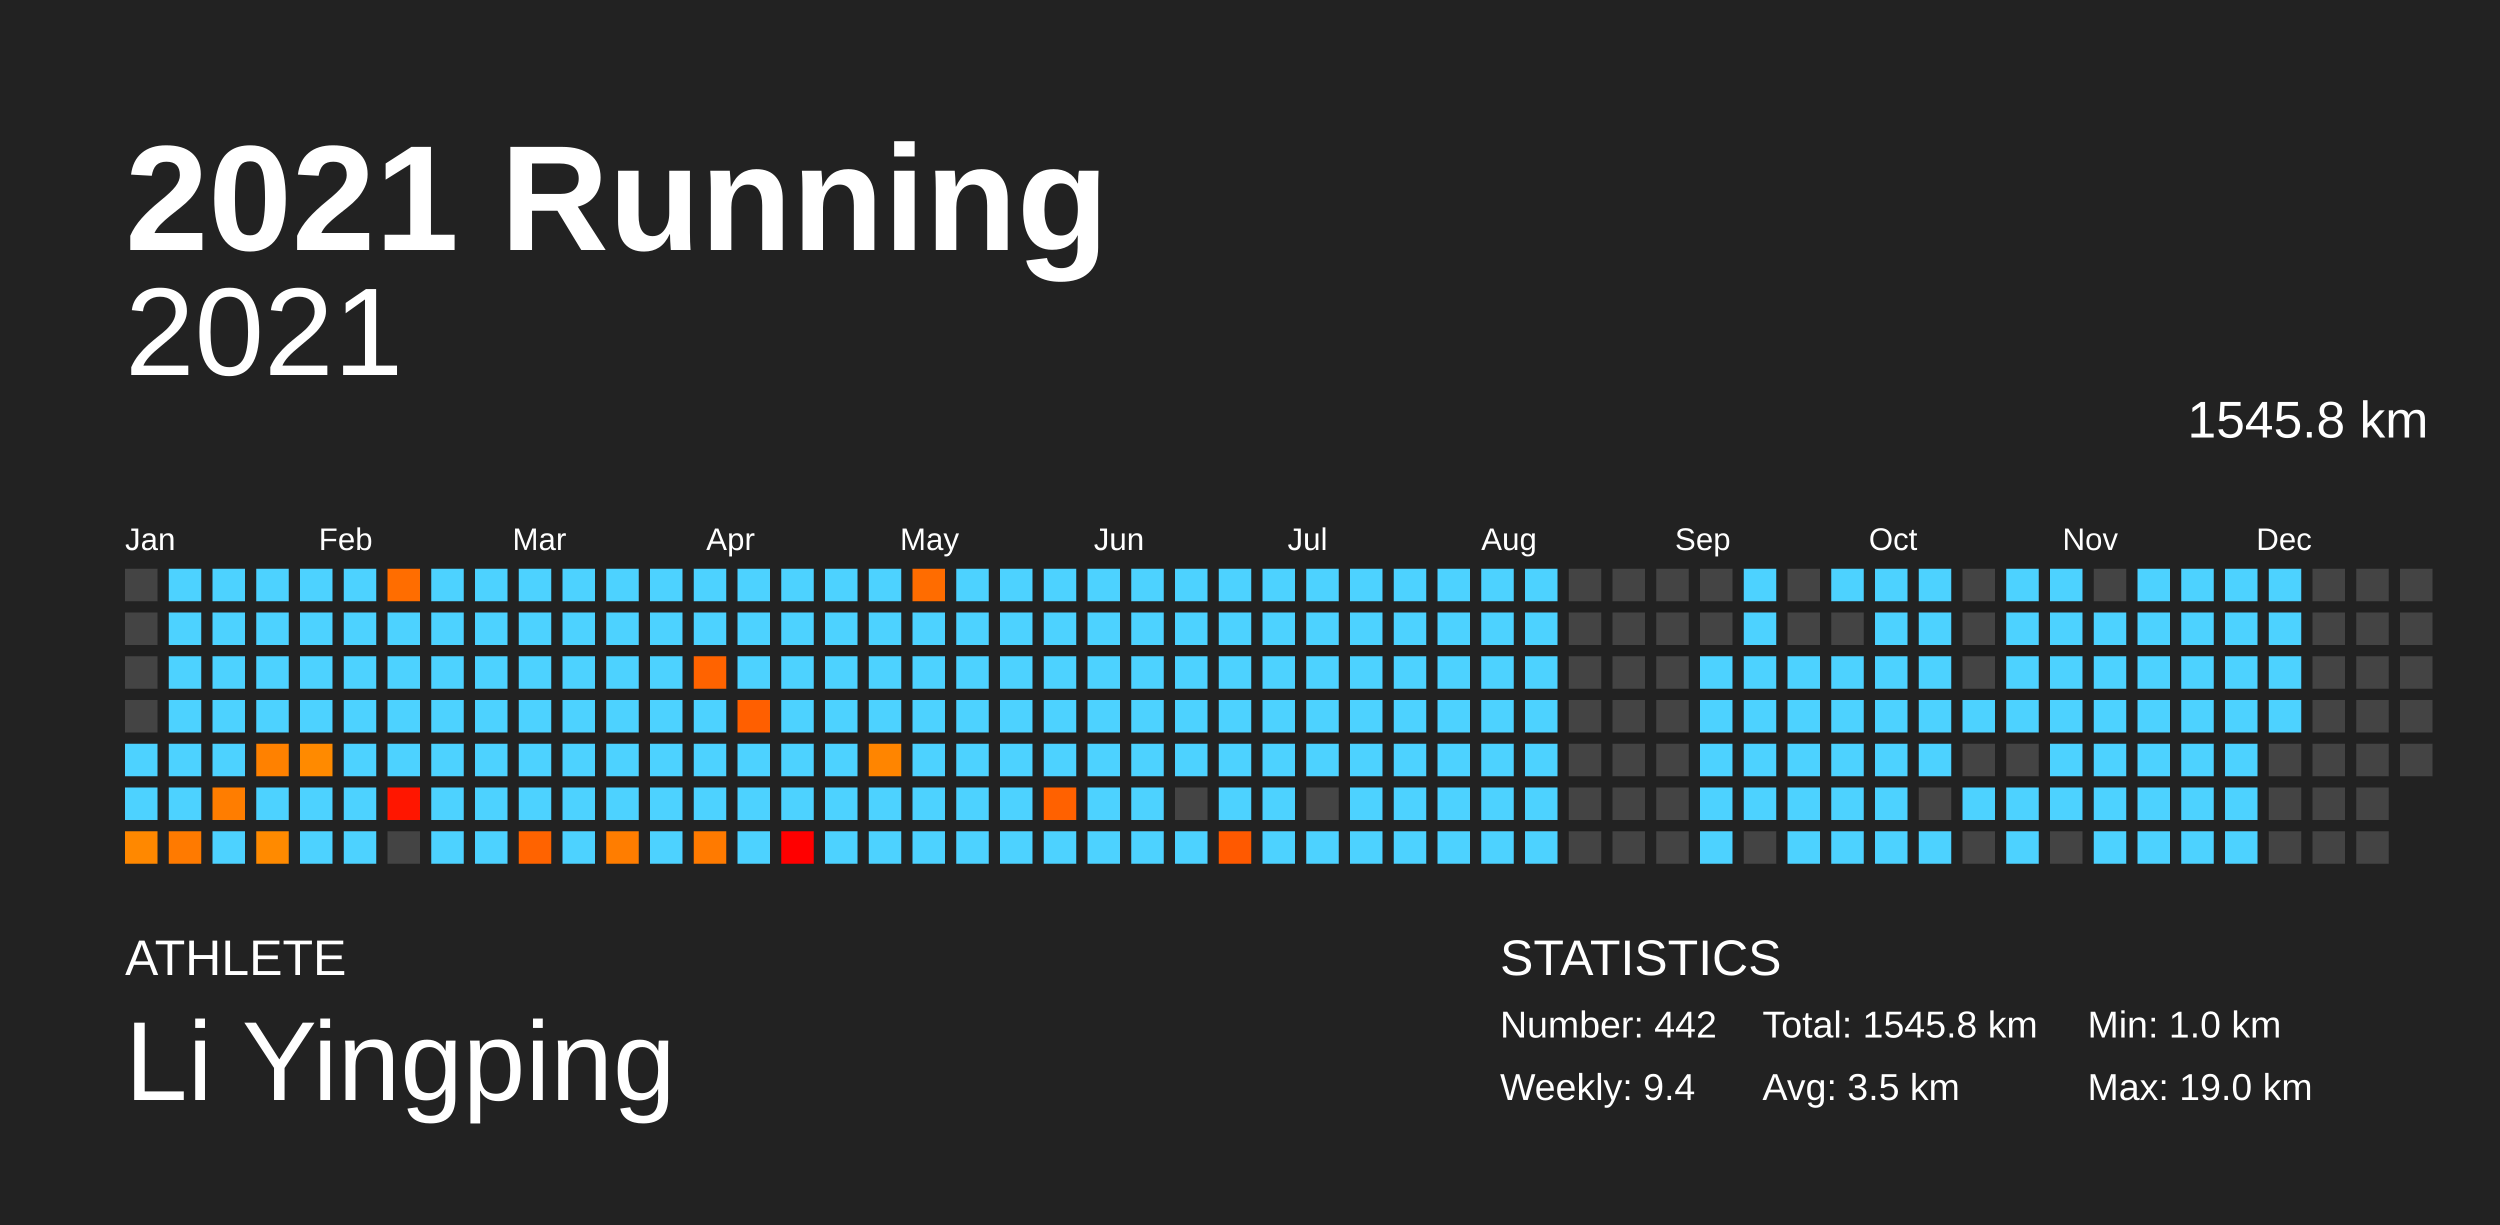
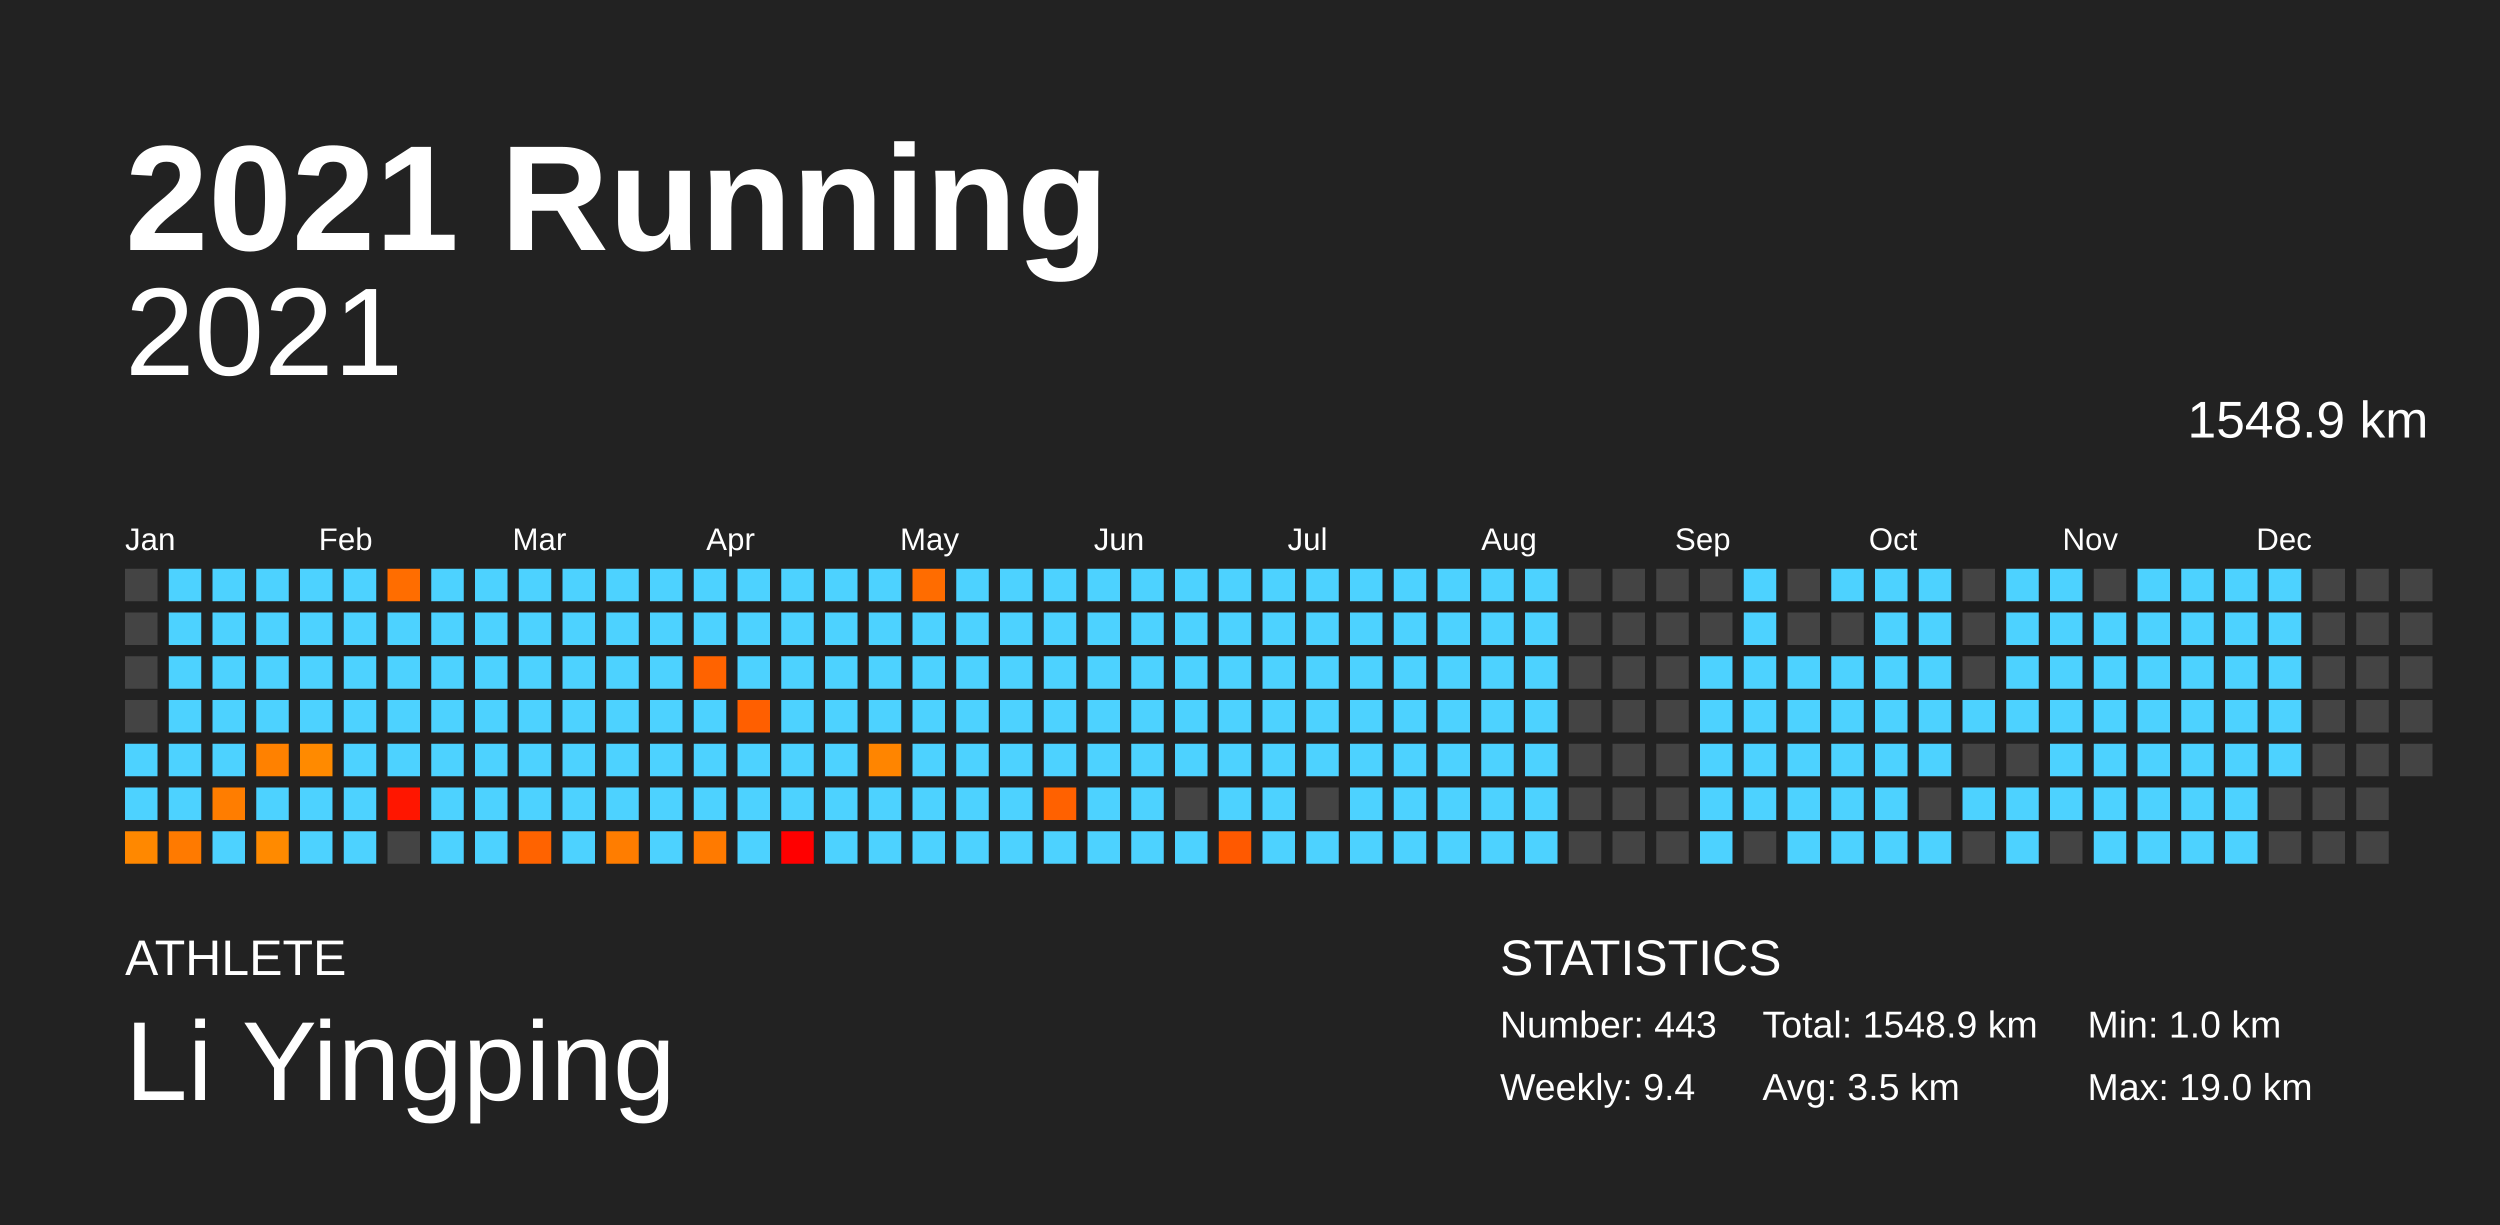
<svg xmlns="http://www.w3.org/2000/svg" baseProfile="full" height="98mm" version="1.1" viewBox="0,0,200,98" width="200mm">
  <defs />
  <rect fill="#222222" height="98" width="200" x="0" y="0" />
  <text fill="#FFFFFF" style="font-size:12px; font-family:Arial; font-weight:bold;" x="10" y="20">2021 Running</text>
  <text fill="#FFFFFF" style="font-size:4px; font-family:Arial" x="10" y="78">ATHLETE</text>
  <text fill="#FFFFFF" style="font-size:9px; font-family:Arial" x="10" y="88">Li Yingping</text>
  <text fill="#FFFFFF" style="font-size:4px; font-family:Arial" x="120" y="78">STATISTICS</text>
-   <text fill="#FFFFFF" style="font-size:3px; font-family:Arial" x="120" y="83">Number: 442</text>
+   <text fill="#FFFFFF" style="font-size:3px; font-family:Arial" x="120" y="83">Number: 443</text>
  <text fill="#FFFFFF" style="font-size:3px; font-family:Arial" x="120" y="88">Weekly: 9.4</text>
-   <text fill="#FFFFFF" style="font-size:3px; font-family:Arial" x="141" y="83">Total: 1545.8 km</text>
+   <text fill="#FFFFFF" style="font-size:3px; font-family:Arial" x="141" y="83">Total: 1548.9 km</text>
  <text fill="#FFFFFF" style="font-size:3px; font-family:Arial" x="141" y="88">Avg: 3.5 km</text>
  <text fill="#FFFFFF" style="font-size:3px; font-family:Arial" x="167" y="83">Min: 1.0 km</text>
  <text fill="#FFFFFF" style="font-size:3px; font-family:Arial" x="167" y="88">Max: 19.0 km</text>
  <text alignment-baseline="hanging" fill="#FFFFFF" style="font-size:10.0px; font-family:Arial;" x="10" y="30">2021</text>
-   <text alignment-baseline="hanging" fill="#FFFFFF" style="font-size:4.125px; font-family:Arial;" x="175" y="35">1545.8 km</text>
+   <text alignment-baseline="hanging" fill="#FFFFFF" style="font-size:4.125px; font-family:Arial;" x="175" y="35">1548.9 km</text>
  <text fill="#FFFFFF" style="font-size:2.5px; font-family:Arial" x="10.0" y="44">Jan</text>
  <text fill="#FFFFFF" style="font-size:2.5px; font-family:Arial" x="25.5" y="44">Feb</text>
  <text fill="#FFFFFF" style="font-size:2.5px; font-family:Arial" x="41.0" y="44">Mar</text>
  <text fill="#FFFFFF" style="font-size:2.5px; font-family:Arial" x="56.5" y="44">Apr</text>
  <text fill="#FFFFFF" style="font-size:2.5px; font-family:Arial" x="72.0" y="44">May</text>
  <text fill="#FFFFFF" style="font-size:2.5px; font-family:Arial" x="87.5" y="44">Jun</text>
  <text fill="#FFFFFF" style="font-size:2.5px; font-family:Arial" x="103.0" y="44">Jul</text>
  <text fill="#FFFFFF" style="font-size:2.5px; font-family:Arial" x="118.5" y="44">Aug</text>
  <text fill="#FFFFFF" style="font-size:2.5px; font-family:Arial" x="134.0" y="44">Sep</text>
  <text fill="#FFFFFF" style="font-size:2.5px; font-family:Arial" x="149.5" y="44">Oct</text>
  <text fill="#FFFFFF" style="font-size:2.5px; font-family:Arial" x="165.0" y="44">Nov</text>
  <text fill="#FFFFFF" style="font-size:2.5px; font-family:Arial" x="180.5" y="44">Dec</text>
  <rect fill="#444444" height="2.6" width="2.6" x="10.0" y="45.5" />
  <rect fill="#444444" height="2.6" width="2.6" x="10.0" y="49.0" />
  <rect fill="#444444" height="2.6" width="2.6" x="10.0" y="52.5" />
  <rect fill="#444444" height="2.6" width="2.6" x="10.0" y="56.0" />
  <rect fill="#4dd2ff" height="2.6" width="2.6" x="10.0" y="59.5" />
  <rect fill="#4dd2ff" height="2.6" width="2.6" x="10.0" y="63.0" />
  <rect fill="#ff8800" height="2.6" width="2.6" x="10.0" y="66.5" />
  <rect fill="#4dd2ff" height="2.6" width="2.6" x="13.5" y="45.5" />
  <rect fill="#4dd2ff" height="2.6" width="2.6" x="13.5" y="49.0" />
  <rect fill="#4dd2ff" height="2.6" width="2.6" x="13.5" y="52.5" />
  <rect fill="#4dd2ff" height="2.6" width="2.6" x="13.5" y="56.0" />
  <rect fill="#4dd2ff" height="2.6" width="2.6" x="13.5" y="59.5" />
  <rect fill="#4dd2ff" height="2.6" width="2.6" x="13.5" y="63.0" />
  <rect fill="#ff7a00" height="2.6" width="2.6" x="13.5" y="66.5" />
  <rect fill="#4dd2ff" height="2.6" width="2.6" x="17.0" y="45.5" />
  <rect fill="#4dd2ff" height="2.6" width="2.6" x="17.0" y="49.0" />
  <rect fill="#4dd2ff" height="2.6" width="2.6" x="17.0" y="52.5" />
  <rect fill="#4dd2ff" height="2.6" width="2.6" x="17.0" y="56.0" />
  <rect fill="#4dd2ff" height="2.6" width="2.6" x="17.0" y="59.5" />
  <rect fill="#ff7d00" height="2.6" width="2.6" x="17.0" y="63.0" />
  <rect fill="#4dd2ff" height="2.6" width="2.6" x="17.0" y="66.5" />
  <rect fill="#4dd2ff" height="2.6" width="2.6" x="20.5" y="45.5" />
  <rect fill="#4dd2ff" height="2.6" width="2.6" x="20.5" y="49.0" />
  <rect fill="#4dd2ff" height="2.6" width="2.6" x="20.5" y="52.5" />
  <rect fill="#4dd2ff" height="2.6" width="2.6" x="20.5" y="56.0" />
  <rect fill="#ff8100" height="2.6" width="2.6" x="20.5" y="59.5" />
  <rect fill="#4dd2ff" height="2.6" width="2.6" x="20.5" y="63.0" />
  <rect fill="#ff8a00" height="2.6" width="2.6" x="20.5" y="66.5" />
  <rect fill="#4dd2ff" height="2.6" width="2.6" x="24.0" y="45.5" />
  <rect fill="#4dd2ff" height="2.6" width="2.6" x="24.0" y="49.0" />
  <rect fill="#4dd2ff" height="2.6" width="2.6" x="24.0" y="52.5" />
  <rect fill="#4dd2ff" height="2.6" width="2.6" x="24.0" y="56.0" />
  <rect fill="#ff8a00" height="2.6" width="2.6" x="24.0" y="59.5" />
  <rect fill="#4dd2ff" height="2.6" width="2.6" x="24.0" y="63.0" />
  <rect fill="#4dd2ff" height="2.6" width="2.6" x="24.0" y="66.5" />
  <rect fill="#4dd2ff" height="2.6" width="2.6" x="27.5" y="45.5" />
  <rect fill="#4dd2ff" height="2.6" width="2.6" x="27.5" y="49.0" />
  <rect fill="#4dd2ff" height="2.6" width="2.6" x="27.5" y="52.5" />
  <rect fill="#4dd2ff" height="2.6" width="2.6" x="27.5" y="56.0" />
  <rect fill="#4dd2ff" height="2.6" width="2.6" x="27.5" y="59.5" />
  <rect fill="#4dd2ff" height="2.6" width="2.6" x="27.5" y="63.0" />
  <rect fill="#4dd2ff" height="2.6" width="2.6" x="27.5" y="66.5" />
  <rect fill="#ff6d00" height="2.6" width="2.6" x="31.0" y="45.5" />
  <rect fill="#4dd2ff" height="2.6" width="2.6" x="31.0" y="49.0" />
  <rect fill="#4dd2ff" height="2.6" width="2.6" x="31.0" y="52.5" />
  <rect fill="#4dd2ff" height="2.6" width="2.6" x="31.0" y="56.0" />
  <rect fill="#4dd2ff" height="2.6" width="2.6" x="31.0" y="59.5" />
  <rect fill="#ff1600" height="2.6" width="2.6" x="31.0" y="63.0" />
  <rect fill="#444444" height="2.6" width="2.6" x="31.0" y="66.5" />
  <rect fill="#4dd2ff" height="2.6" width="2.6" x="34.5" y="45.5" />
  <rect fill="#4dd2ff" height="2.6" width="2.6" x="34.5" y="49.0" />
  <rect fill="#4dd2ff" height="2.6" width="2.6" x="34.5" y="52.5" />
  <rect fill="#4dd2ff" height="2.6" width="2.6" x="34.5" y="56.0" />
  <rect fill="#4dd2ff" height="2.6" width="2.6" x="34.5" y="59.5" />
  <rect fill="#4dd2ff" height="2.6" width="2.6" x="34.5" y="63.0" />
  <rect fill="#4dd2ff" height="2.6" width="2.6" x="34.5" y="66.5" />
  <rect fill="#4dd2ff" height="2.6" width="2.6" x="38.0" y="45.5" />
  <rect fill="#4dd2ff" height="2.6" width="2.6" x="38.0" y="49.0" />
  <rect fill="#4dd2ff" height="2.6" width="2.6" x="38.0" y="52.5" />
  <rect fill="#4dd2ff" height="2.6" width="2.6" x="38.0" y="56.0" />
  <rect fill="#4dd2ff" height="2.6" width="2.6" x="38.0" y="59.5" />
  <rect fill="#4dd2ff" height="2.6" width="2.6" x="38.0" y="63.0" />
  <rect fill="#4dd2ff" height="2.6" width="2.6" x="38.0" y="66.5" />
  <rect fill="#4dd2ff" height="2.6" width="2.6" x="41.5" y="45.5" />
  <rect fill="#4dd2ff" height="2.6" width="2.6" x="41.5" y="49.0" />
  <rect fill="#4dd2ff" height="2.6" width="2.6" x="41.5" y="52.5" />
  <rect fill="#4dd2ff" height="2.6" width="2.6" x="41.5" y="56.0" />
  <rect fill="#4dd2ff" height="2.6" width="2.6" x="41.5" y="59.5" />
  <rect fill="#4dd2ff" height="2.6" width="2.6" x="41.5" y="63.0" />
  <rect fill="#ff6300" height="2.6" width="2.6" x="41.5" y="66.5" />
  <rect fill="#4dd2ff" height="2.6" width="2.6" x="45.0" y="45.5" />
  <rect fill="#4dd2ff" height="2.6" width="2.6" x="45.0" y="49.0" />
  <rect fill="#4dd2ff" height="2.6" width="2.6" x="45.0" y="52.5" />
  <rect fill="#4dd2ff" height="2.6" width="2.6" x="45.0" y="56.0" />
  <rect fill="#4dd2ff" height="2.6" width="2.6" x="45.0" y="59.5" />
  <rect fill="#4dd2ff" height="2.6" width="2.6" x="45.0" y="63.0" />
  <rect fill="#4dd2ff" height="2.6" width="2.6" x="45.0" y="66.5" />
  <rect fill="#4dd2ff" height="2.6" width="2.6" x="48.5" y="45.5" />
  <rect fill="#4dd2ff" height="2.6" width="2.6" x="48.5" y="49.0" />
  <rect fill="#4dd2ff" height="2.6" width="2.6" x="48.5" y="52.5" />
  <rect fill="#4dd2ff" height="2.6" width="2.6" x="48.5" y="56.0" />
  <rect fill="#4dd2ff" height="2.6" width="2.6" x="48.5" y="59.5" />
  <rect fill="#4dd2ff" height="2.6" width="2.6" x="48.5" y="63.0" />
  <rect fill="#ff7d00" height="2.6" width="2.6" x="48.5" y="66.5" />
  <rect fill="#4dd2ff" height="2.6" width="2.6" x="52.0" y="45.5" />
  <rect fill="#4dd2ff" height="2.6" width="2.6" x="52.0" y="49.0" />
  <rect fill="#4dd2ff" height="2.6" width="2.6" x="52.0" y="52.5" />
  <rect fill="#4dd2ff" height="2.6" width="2.6" x="52.0" y="56.0" />
  <rect fill="#4dd2ff" height="2.6" width="2.6" x="52.0" y="59.5" />
  <rect fill="#4dd2ff" height="2.6" width="2.6" x="52.0" y="63.0" />
  <rect fill="#4dd2ff" height="2.6" width="2.6" x="52.0" y="66.5" />
  <rect fill="#4dd2ff" height="2.6" width="2.6" x="55.5" y="45.5" />
  <rect fill="#4dd2ff" height="2.6" width="2.6" x="55.5" y="49.0" />
  <rect fill="#ff6300" height="2.6" width="2.6" x="55.5" y="52.5" />
  <rect fill="#4dd2ff" height="2.6" width="2.6" x="55.5" y="56.0" />
  <rect fill="#4dd2ff" height="2.6" width="2.6" x="55.5" y="59.5" />
  <rect fill="#4dd2ff" height="2.6" width="2.6" x="55.5" y="63.0" />
  <rect fill="#ff7a00" height="2.6" width="2.6" x="55.5" y="66.5" />
  <rect fill="#4dd2ff" height="2.6" width="2.6" x="59.0" y="45.5" />
  <rect fill="#4dd2ff" height="2.6" width="2.6" x="59.0" y="49.0" />
  <rect fill="#4dd2ff" height="2.6" width="2.6" x="59.0" y="52.5" />
  <rect fill="#ff5f00" height="2.6" width="2.6" x="59.0" y="56.0" />
  <rect fill="#4dd2ff" height="2.6" width="2.6" x="59.0" y="59.5" />
  <rect fill="#4dd2ff" height="2.6" width="2.6" x="59.0" y="63.0" />
  <rect fill="#4dd2ff" height="2.6" width="2.6" x="59.0" y="66.5" />
  <rect fill="#4dd2ff" height="2.6" width="2.6" x="62.5" y="45.5" />
  <rect fill="#4dd2ff" height="2.6" width="2.6" x="62.5" y="49.0" />
  <rect fill="#4dd2ff" height="2.6" width="2.6" x="62.5" y="52.5" />
  <rect fill="#4dd2ff" height="2.6" width="2.6" x="62.5" y="56.0" />
  <rect fill="#4dd2ff" height="2.6" width="2.6" x="62.5" y="59.5" />
  <rect fill="#4dd2ff" height="2.6" width="2.6" x="62.5" y="63.0" />
  <rect fill="red" height="2.6" width="2.6" x="62.5" y="66.5" />
  <rect fill="#4dd2ff" height="2.6" width="2.6" x="66.0" y="45.5" />
  <rect fill="#4dd2ff" height="2.6" width="2.6" x="66.0" y="49.0" />
  <rect fill="#4dd2ff" height="2.6" width="2.6" x="66.0" y="52.5" />
  <rect fill="#4dd2ff" height="2.6" width="2.6" x="66.0" y="56.0" />
  <rect fill="#4dd2ff" height="2.6" width="2.6" x="66.0" y="59.5" />
  <rect fill="#4dd2ff" height="2.6" width="2.6" x="66.0" y="63.0" />
  <rect fill="#4dd2ff" height="2.6" width="2.6" x="66.0" y="66.5" />
  <rect fill="#4dd2ff" height="2.6" width="2.6" x="69.5" y="45.5" />
  <rect fill="#4dd2ff" height="2.6" width="2.6" x="69.5" y="49.0" />
  <rect fill="#4dd2ff" height="2.6" width="2.6" x="69.5" y="52.5" />
  <rect fill="#4dd2ff" height="2.6" width="2.6" x="69.5" y="56.0" />
  <rect fill="#ff8500" height="2.6" width="2.6" x="69.5" y="59.5" />
  <rect fill="#4dd2ff" height="2.6" width="2.6" x="69.5" y="63.0" />
  <rect fill="#4dd2ff" height="2.6" width="2.6" x="69.5" y="66.5" />
  <rect fill="#ff6c00" height="2.6" width="2.6" x="73.0" y="45.5" />
  <rect fill="#4dd2ff" height="2.6" width="2.6" x="73.0" y="49.0" />
  <rect fill="#4dd2ff" height="2.6" width="2.6" x="73.0" y="52.5" />
  <rect fill="#4dd2ff" height="2.6" width="2.6" x="73.0" y="56.0" />
  <rect fill="#4dd2ff" height="2.6" width="2.6" x="73.0" y="59.5" />
  <rect fill="#4dd2ff" height="2.6" width="2.6" x="73.0" y="63.0" />
  <rect fill="#4dd2ff" height="2.6" width="2.6" x="73.0" y="66.5" />
  <rect fill="#4dd2ff" height="2.6" width="2.6" x="76.5" y="45.5" />
  <rect fill="#4dd2ff" height="2.6" width="2.6" x="76.5" y="49.0" />
  <rect fill="#4dd2ff" height="2.6" width="2.6" x="76.5" y="52.5" />
  <rect fill="#4dd2ff" height="2.6" width="2.6" x="76.5" y="56.0" />
  <rect fill="#4dd2ff" height="2.6" width="2.6" x="76.5" y="59.5" />
  <rect fill="#4dd2ff" height="2.6" width="2.6" x="76.5" y="63.0" />
  <rect fill="#4dd2ff" height="2.6" width="2.6" x="76.5" y="66.5" />
  <rect fill="#4dd2ff" height="2.6" width="2.6" x="80.0" y="45.5" />
  <rect fill="#4dd2ff" height="2.6" width="2.6" x="80.0" y="49.0" />
  <rect fill="#4dd2ff" height="2.6" width="2.6" x="80.0" y="52.5" />
  <rect fill="#4dd2ff" height="2.6" width="2.6" x="80.0" y="56.0" />
  <rect fill="#4dd2ff" height="2.6" width="2.6" x="80.0" y="59.5" />
  <rect fill="#4dd2ff" height="2.6" width="2.6" x="80.0" y="63.0" />
  <rect fill="#4dd2ff" height="2.6" width="2.6" x="80.0" y="66.5" />
  <rect fill="#4dd2ff" height="2.6" width="2.6" x="83.5" y="45.5" />
  <rect fill="#4dd2ff" height="2.6" width="2.6" x="83.5" y="49.0" />
  <rect fill="#4dd2ff" height="2.6" width="2.6" x="83.5" y="52.5" />
  <rect fill="#4dd2ff" height="2.6" width="2.6" x="83.5" y="56.0" />
  <rect fill="#4dd2ff" height="2.6" width="2.6" x="83.5" y="59.5" />
  <rect fill="#ff6100" height="2.6" width="2.6" x="83.5" y="63.0" />
  <rect fill="#4dd2ff" height="2.6" width="2.6" x="83.5" y="66.5" />
  <rect fill="#4dd2ff" height="2.6" width="2.6" x="87.0" y="45.5" />
  <rect fill="#4dd2ff" height="2.6" width="2.6" x="87.0" y="49.0" />
  <rect fill="#4dd2ff" height="2.6" width="2.6" x="87.0" y="52.5" />
  <rect fill="#4dd2ff" height="2.6" width="2.6" x="87.0" y="56.0" />
  <rect fill="#4dd2ff" height="2.6" width="2.6" x="87.0" y="59.5" />
  <rect fill="#4dd2ff" height="2.6" width="2.6" x="87.0" y="63.0" />
  <rect fill="#4dd2ff" height="2.6" width="2.6" x="87.0" y="66.5" />
  <rect fill="#4dd2ff" height="2.6" width="2.6" x="90.5" y="45.5" />
  <rect fill="#4dd2ff" height="2.6" width="2.6" x="90.5" y="49.0" />
  <rect fill="#4dd2ff" height="2.6" width="2.6" x="90.5" y="52.5" />
  <rect fill="#4dd2ff" height="2.6" width="2.6" x="90.5" y="56.0" />
  <rect fill="#4dd2ff" height="2.6" width="2.6" x="90.5" y="59.5" />
  <rect fill="#4dd2ff" height="2.6" width="2.6" x="90.5" y="63.0" />
  <rect fill="#4dd2ff" height="2.6" width="2.6" x="90.5" y="66.5" />
  <rect fill="#4dd2ff" height="2.6" width="2.6" x="94.0" y="45.5" />
  <rect fill="#4dd2ff" height="2.6" width="2.6" x="94.0" y="49.0" />
  <rect fill="#4dd2ff" height="2.6" width="2.6" x="94.0" y="52.5" />
  <rect fill="#4dd2ff" height="2.6" width="2.6" x="94.0" y="56.0" />
  <rect fill="#4dd2ff" height="2.6" width="2.6" x="94.0" y="59.5" />
  <rect fill="#444444" height="2.6" width="2.6" x="94.0" y="63.0" />
  <rect fill="#4dd2ff" height="2.6" width="2.6" x="94.0" y="66.5" />
  <rect fill="#4dd2ff" height="2.6" width="2.6" x="97.5" y="45.5" />
  <rect fill="#4dd2ff" height="2.6" width="2.6" x="97.5" y="49.0" />
  <rect fill="#4dd2ff" height="2.6" width="2.6" x="97.5" y="52.5" />
  <rect fill="#4dd2ff" height="2.6" width="2.6" x="97.5" y="56.0" />
  <rect fill="#4dd2ff" height="2.6" width="2.6" x="97.5" y="59.5" />
  <rect fill="#4dd2ff" height="2.6" width="2.6" x="97.5" y="63.0" />
  <rect fill="#ff5900" height="2.6" width="2.6" x="97.5" y="66.5" />
  <rect fill="#4dd2ff" height="2.6" width="2.6" x="101.0" y="45.5" />
  <rect fill="#4dd2ff" height="2.6" width="2.6" x="101.0" y="49.0" />
  <rect fill="#4dd2ff" height="2.6" width="2.6" x="101.0" y="52.5" />
  <rect fill="#4dd2ff" height="2.6" width="2.6" x="101.0" y="56.0" />
  <rect fill="#4dd2ff" height="2.6" width="2.6" x="101.0" y="59.5" />
  <rect fill="#4dd2ff" height="2.6" width="2.6" x="101.0" y="63.0" />
  <rect fill="#4dd2ff" height="2.6" width="2.6" x="101.0" y="66.5" />
  <rect fill="#4dd2ff" height="2.6" width="2.6" x="104.5" y="45.5" />
  <rect fill="#4dd2ff" height="2.6" width="2.6" x="104.5" y="49.0" />
  <rect fill="#4dd2ff" height="2.6" width="2.6" x="104.5" y="52.5" />
  <rect fill="#4dd2ff" height="2.6" width="2.6" x="104.5" y="56.0" />
  <rect fill="#4dd2ff" height="2.6" width="2.6" x="104.5" y="59.5" />
  <rect fill="#444444" height="2.6" width="2.6" x="104.5" y="63.0" />
  <rect fill="#4dd2ff" height="2.6" width="2.6" x="104.5" y="66.5" />
  <rect fill="#4dd2ff" height="2.6" width="2.6" x="108.0" y="45.5" />
  <rect fill="#4dd2ff" height="2.6" width="2.6" x="108.0" y="49.0" />
  <rect fill="#4dd2ff" height="2.6" width="2.6" x="108.0" y="52.5" />
  <rect fill="#4dd2ff" height="2.6" width="2.6" x="108.0" y="56.0" />
  <rect fill="#4dd2ff" height="2.6" width="2.6" x="108.0" y="59.5" />
  <rect fill="#4dd2ff" height="2.6" width="2.6" x="108.0" y="63.0" />
  <rect fill="#4dd2ff" height="2.6" width="2.6" x="108.0" y="66.5" />
  <rect fill="#4dd2ff" height="2.6" width="2.6" x="111.5" y="45.5" />
  <rect fill="#4dd2ff" height="2.6" width="2.6" x="111.5" y="49.0" />
  <rect fill="#4dd2ff" height="2.6" width="2.6" x="111.5" y="52.5" />
  <rect fill="#4dd2ff" height="2.6" width="2.6" x="111.5" y="56.0" />
  <rect fill="#4dd2ff" height="2.6" width="2.6" x="111.5" y="59.5" />
  <rect fill="#4dd2ff" height="2.6" width="2.6" x="111.5" y="63.0" />
  <rect fill="#4dd2ff" height="2.6" width="2.6" x="111.5" y="66.5" />
  <rect fill="#4dd2ff" height="2.6" width="2.6" x="115.0" y="45.5" />
  <rect fill="#4dd2ff" height="2.6" width="2.6" x="115.0" y="49.0" />
  <rect fill="#4dd2ff" height="2.6" width="2.6" x="115.0" y="52.5" />
  <rect fill="#4dd2ff" height="2.6" width="2.6" x="115.0" y="56.0" />
  <rect fill="#4dd2ff" height="2.6" width="2.6" x="115.0" y="59.5" />
  <rect fill="#4dd2ff" height="2.6" width="2.6" x="115.0" y="63.0" />
  <rect fill="#4dd2ff" height="2.6" width="2.6" x="115.0" y="66.5" />
  <rect fill="#4dd2ff" height="2.6" width="2.6" x="118.5" y="45.5" />
  <rect fill="#4dd2ff" height="2.6" width="2.6" x="118.5" y="49.0" />
  <rect fill="#4dd2ff" height="2.6" width="2.6" x="118.5" y="52.5" />
  <rect fill="#4dd2ff" height="2.6" width="2.6" x="118.5" y="56.0" />
  <rect fill="#4dd2ff" height="2.6" width="2.6" x="118.5" y="59.5" />
  <rect fill="#4dd2ff" height="2.6" width="2.6" x="118.5" y="63.0" />
  <rect fill="#4dd2ff" height="2.6" width="2.6" x="118.5" y="66.5" />
  <rect fill="#4dd2ff" height="2.6" width="2.6" x="122.0" y="45.5" />
  <rect fill="#4dd2ff" height="2.6" width="2.6" x="122.0" y="49.0" />
  <rect fill="#4dd2ff" height="2.6" width="2.6" x="122.0" y="52.5" />
  <rect fill="#4dd2ff" height="2.6" width="2.6" x="122.0" y="56.0" />
  <rect fill="#4dd2ff" height="2.6" width="2.6" x="122.0" y="59.5" />
  <rect fill="#4dd2ff" height="2.6" width="2.6" x="122.0" y="63.0" />
  <rect fill="#4dd2ff" height="2.6" width="2.6" x="122.0" y="66.5" />
  <rect fill="#444444" height="2.6" width="2.6" x="125.5" y="45.5" />
  <rect fill="#444444" height="2.6" width="2.6" x="125.5" y="49.0" />
  <rect fill="#444444" height="2.6" width="2.6" x="125.5" y="52.5" />
  <rect fill="#444444" height="2.6" width="2.6" x="125.5" y="56.0" />
  <rect fill="#444444" height="2.6" width="2.6" x="125.5" y="59.5" />
  <rect fill="#444444" height="2.6" width="2.6" x="125.5" y="63.0" />
  <rect fill="#444444" height="2.6" width="2.6" x="125.5" y="66.5" />
  <rect fill="#444444" height="2.6" width="2.6" x="129.0" y="45.5" />
  <rect fill="#444444" height="2.6" width="2.6" x="129.0" y="49.0" />
  <rect fill="#444444" height="2.6" width="2.6" x="129.0" y="52.5" />
  <rect fill="#444444" height="2.6" width="2.6" x="129.0" y="56.0" />
  <rect fill="#444444" height="2.6" width="2.6" x="129.0" y="59.5" />
  <rect fill="#444444" height="2.6" width="2.6" x="129.0" y="63.0" />
  <rect fill="#444444" height="2.6" width="2.6" x="129.0" y="66.5" />
  <rect fill="#444444" height="2.6" width="2.6" x="132.5" y="45.5" />
  <rect fill="#444444" height="2.6" width="2.6" x="132.5" y="49.0" />
  <rect fill="#444444" height="2.6" width="2.6" x="132.5" y="52.5" />
  <rect fill="#444444" height="2.6" width="2.6" x="132.5" y="56.0" />
  <rect fill="#444444" height="2.6" width="2.6" x="132.5" y="59.5" />
  <rect fill="#444444" height="2.6" width="2.6" x="132.5" y="63.0" />
  <rect fill="#444444" height="2.6" width="2.6" x="132.5" y="66.5" />
  <rect fill="#444444" height="2.6" width="2.6" x="136.0" y="45.5" />
  <rect fill="#444444" height="2.6" width="2.6" x="136.0" y="49.0" />
  <rect fill="#4dd2ff" height="2.6" width="2.6" x="136.0" y="52.5" />
  <rect fill="#4dd2ff" height="2.6" width="2.6" x="136.0" y="56.0" />
  <rect fill="#4dd2ff" height="2.6" width="2.6" x="136.0" y="59.5" />
  <rect fill="#4dd2ff" height="2.6" width="2.6" x="136.0" y="63.0" />
  <rect fill="#4dd2ff" height="2.6" width="2.6" x="136.0" y="66.5" />
  <rect fill="#4dd2ff" height="2.6" width="2.6" x="139.5" y="45.5" />
  <rect fill="#4dd2ff" height="2.6" width="2.6" x="139.5" y="49.0" />
  <rect fill="#4dd2ff" height="2.6" width="2.6" x="139.5" y="52.5" />
  <rect fill="#4dd2ff" height="2.6" width="2.6" x="139.5" y="56.0" />
  <rect fill="#4dd2ff" height="2.6" width="2.6" x="139.5" y="59.5" />
  <rect fill="#4dd2ff" height="2.6" width="2.6" x="139.5" y="63.0" />
  <rect fill="#444444" height="2.6" width="2.6" x="139.5" y="66.5" />
  <rect fill="#444444" height="2.6" width="2.6" x="143.0" y="45.5" />
  <rect fill="#444444" height="2.6" width="2.6" x="143.0" y="49.0" />
  <rect fill="#4dd2ff" height="2.6" width="2.6" x="143.0" y="52.5" />
  <rect fill="#4dd2ff" height="2.6" width="2.6" x="143.0" y="56.0" />
  <rect fill="#4dd2ff" height="2.6" width="2.6" x="143.0" y="59.5" />
  <rect fill="#4dd2ff" height="2.6" width="2.6" x="143.0" y="63.0" />
  <rect fill="#4dd2ff" height="2.6" width="2.6" x="143.0" y="66.5" />
  <rect fill="#4dd2ff" height="2.6" width="2.6" x="146.5" y="45.5" />
  <rect fill="#444444" height="2.6" width="2.6" x="146.5" y="49.0" />
  <rect fill="#4dd2ff" height="2.6" width="2.6" x="146.5" y="52.5" />
  <rect fill="#4dd2ff" height="2.6" width="2.6" x="146.5" y="56.0" />
  <rect fill="#4dd2ff" height="2.6" width="2.6" x="146.5" y="59.5" />
  <rect fill="#4dd2ff" height="2.6" width="2.6" x="146.5" y="63.0" />
  <rect fill="#4dd2ff" height="2.6" width="2.6" x="146.5" y="66.5" />
  <rect fill="#4dd2ff" height="2.6" width="2.6" x="150.0" y="45.5" />
  <rect fill="#4dd2ff" height="2.6" width="2.6" x="150.0" y="49.0" />
  <rect fill="#4dd2ff" height="2.6" width="2.6" x="150.0" y="52.5" />
  <rect fill="#4dd2ff" height="2.6" width="2.6" x="150.0" y="56.0" />
  <rect fill="#4dd2ff" height="2.6" width="2.6" x="150.0" y="59.5" />
  <rect fill="#4dd2ff" height="2.6" width="2.6" x="150.0" y="63.0" />
  <rect fill="#4dd2ff" height="2.6" width="2.6" x="150.0" y="66.5" />
  <rect fill="#4dd2ff" height="2.6" width="2.6" x="153.5" y="45.5" />
  <rect fill="#4dd2ff" height="2.6" width="2.6" x="153.5" y="49.0" />
  <rect fill="#4dd2ff" height="2.6" width="2.6" x="153.5" y="52.5" />
  <rect fill="#4dd2ff" height="2.6" width="2.6" x="153.5" y="56.0" />
  <rect fill="#4dd2ff" height="2.6" width="2.6" x="153.5" y="59.5" />
  <rect fill="#444444" height="2.6" width="2.6" x="153.5" y="63.0" />
  <rect fill="#4dd2ff" height="2.6" width="2.6" x="153.5" y="66.5" />
  <rect fill="#444444" height="2.6" width="2.6" x="157.0" y="45.5" />
  <rect fill="#444444" height="2.6" width="2.6" x="157.0" y="49.0" />
  <rect fill="#444444" height="2.6" width="2.6" x="157.0" y="52.5" />
  <rect fill="#4dd2ff" height="2.6" width="2.6" x="157.0" y="56.0" />
  <rect fill="#444444" height="2.6" width="2.6" x="157.0" y="59.5" />
  <rect fill="#4dd2ff" height="2.6" width="2.6" x="157.0" y="63.0" />
  <rect fill="#444444" height="2.6" width="2.6" x="157.0" y="66.5" />
  <rect fill="#4dd2ff" height="2.6" width="2.6" x="160.5" y="45.5" />
  <rect fill="#4dd2ff" height="2.6" width="2.6" x="160.5" y="49.0" />
  <rect fill="#4dd2ff" height="2.6" width="2.6" x="160.5" y="52.5" />
  <rect fill="#4dd2ff" height="2.6" width="2.6" x="160.5" y="56.0" />
  <rect fill="#444444" height="2.6" width="2.6" x="160.5" y="59.5" />
  <rect fill="#4dd2ff" height="2.6" width="2.6" x="160.5" y="63.0" />
  <rect fill="#4dd2ff" height="2.6" width="2.6" x="160.5" y="66.5" />
  <rect fill="#4dd2ff" height="2.6" width="2.6" x="164.0" y="45.5" />
  <rect fill="#4dd2ff" height="2.6" width="2.6" x="164.0" y="49.0" />
  <rect fill="#4dd2ff" height="2.6" width="2.6" x="164.0" y="52.5" />
  <rect fill="#4dd2ff" height="2.6" width="2.6" x="164.0" y="56.0" />
  <rect fill="#4dd2ff" height="2.6" width="2.6" x="164.0" y="59.5" />
  <rect fill="#4dd2ff" height="2.6" width="2.6" x="164.0" y="63.0" />
  <rect fill="#444444" height="2.6" width="2.6" x="164.0" y="66.5" />
  <rect fill="#444444" height="2.6" width="2.6" x="167.5" y="45.5" />
  <rect fill="#4dd2ff" height="2.6" width="2.6" x="167.5" y="49.0" />
  <rect fill="#4dd2ff" height="2.6" width="2.6" x="167.5" y="52.5" />
  <rect fill="#4dd2ff" height="2.6" width="2.6" x="167.5" y="56.0" />
  <rect fill="#4dd2ff" height="2.6" width="2.6" x="167.5" y="59.5" />
  <rect fill="#4dd2ff" height="2.6" width="2.6" x="167.5" y="63.0" />
  <rect fill="#4dd2ff" height="2.6" width="2.6" x="167.5" y="66.5" />
  <rect fill="#4dd2ff" height="2.6" width="2.6" x="171.0" y="45.5" />
  <rect fill="#4dd2ff" height="2.6" width="2.6" x="171.0" y="49.0" />
  <rect fill="#4dd2ff" height="2.6" width="2.6" x="171.0" y="52.5" />
  <rect fill="#4dd2ff" height="2.6" width="2.6" x="171.0" y="56.0" />
  <rect fill="#4dd2ff" height="2.6" width="2.6" x="171.0" y="59.5" />
  <rect fill="#4dd2ff" height="2.6" width="2.6" x="171.0" y="63.0" />
  <rect fill="#4dd2ff" height="2.6" width="2.6" x="171.0" y="66.5" />
  <rect fill="#4dd2ff" height="2.6" width="2.6" x="174.5" y="45.5" />
  <rect fill="#4dd2ff" height="2.6" width="2.6" x="174.5" y="49.0" />
  <rect fill="#4dd2ff" height="2.6" width="2.6" x="174.5" y="52.5" />
  <rect fill="#4dd2ff" height="2.6" width="2.6" x="174.5" y="56.0" />
  <rect fill="#4dd2ff" height="2.6" width="2.6" x="174.5" y="59.5" />
  <rect fill="#4dd2ff" height="2.6" width="2.6" x="174.5" y="63.0" />
  <rect fill="#4dd2ff" height="2.6" width="2.6" x="174.5" y="66.5" />
  <rect fill="#4dd2ff" height="2.6" width="2.6" x="178.0" y="45.5" />
  <rect fill="#4dd2ff" height="2.6" width="2.6" x="178.0" y="49.0" />
  <rect fill="#4dd2ff" height="2.6" width="2.6" x="178.0" y="52.5" />
  <rect fill="#4dd2ff" height="2.6" width="2.6" x="178.0" y="56.0" />
  <rect fill="#4dd2ff" height="2.6" width="2.6" x="178.0" y="59.5" />
  <rect fill="#4dd2ff" height="2.6" width="2.6" x="178.0" y="63.0" />
  <rect fill="#4dd2ff" height="2.6" width="2.6" x="178.0" y="66.5" />
  <rect fill="#4dd2ff" height="2.6" width="2.6" x="181.5" y="45.5" />
  <rect fill="#4dd2ff" height="2.6" width="2.6" x="181.5" y="49.0" />
  <rect fill="#4dd2ff" height="2.6" width="2.6" x="181.5" y="52.5" />
  <rect fill="#4dd2ff" height="2.6" width="2.6" x="181.5" y="56.0" />
-   <rect fill="#444444" height="2.6" width="2.6" x="181.5" y="59.5" />
+   <rect fill="#4dd2ff" height="2.6" width="2.6" x="181.5" y="59.5" />
  <rect fill="#444444" height="2.6" width="2.6" x="181.5" y="63.0" />
  <rect fill="#444444" height="2.6" width="2.6" x="181.5" y="66.5" />
  <rect fill="#444444" height="2.6" width="2.6" x="185.0" y="45.5" />
  <rect fill="#444444" height="2.6" width="2.6" x="185.0" y="49.0" />
  <rect fill="#444444" height="2.6" width="2.6" x="185.0" y="52.5" />
  <rect fill="#444444" height="2.6" width="2.6" x="185.0" y="56.0" />
  <rect fill="#444444" height="2.6" width="2.6" x="185.0" y="59.5" />
  <rect fill="#444444" height="2.6" width="2.6" x="185.0" y="63.0" />
  <rect fill="#444444" height="2.6" width="2.6" x="185.0" y="66.5" />
  <rect fill="#444444" height="2.6" width="2.6" x="188.5" y="45.5" />
  <rect fill="#444444" height="2.6" width="2.6" x="188.5" y="49.0" />
  <rect fill="#444444" height="2.6" width="2.6" x="188.5" y="52.5" />
  <rect fill="#444444" height="2.6" width="2.6" x="188.5" y="56.0" />
  <rect fill="#444444" height="2.6" width="2.6" x="188.5" y="59.5" />
  <rect fill="#444444" height="2.6" width="2.6" x="188.5" y="63.0" />
  <rect fill="#444444" height="2.6" width="2.6" x="188.5" y="66.5" />
  <rect fill="#444444" height="2.6" width="2.6" x="192.0" y="45.5" />
  <rect fill="#444444" height="2.6" width="2.6" x="192.0" y="49.0" />
  <rect fill="#444444" height="2.6" width="2.6" x="192.0" y="52.5" />
  <rect fill="#444444" height="2.6" width="2.6" x="192.0" y="56.0" />
  <rect fill="#444444" height="2.6" width="2.6" x="192.0" y="59.5" />
</svg>
